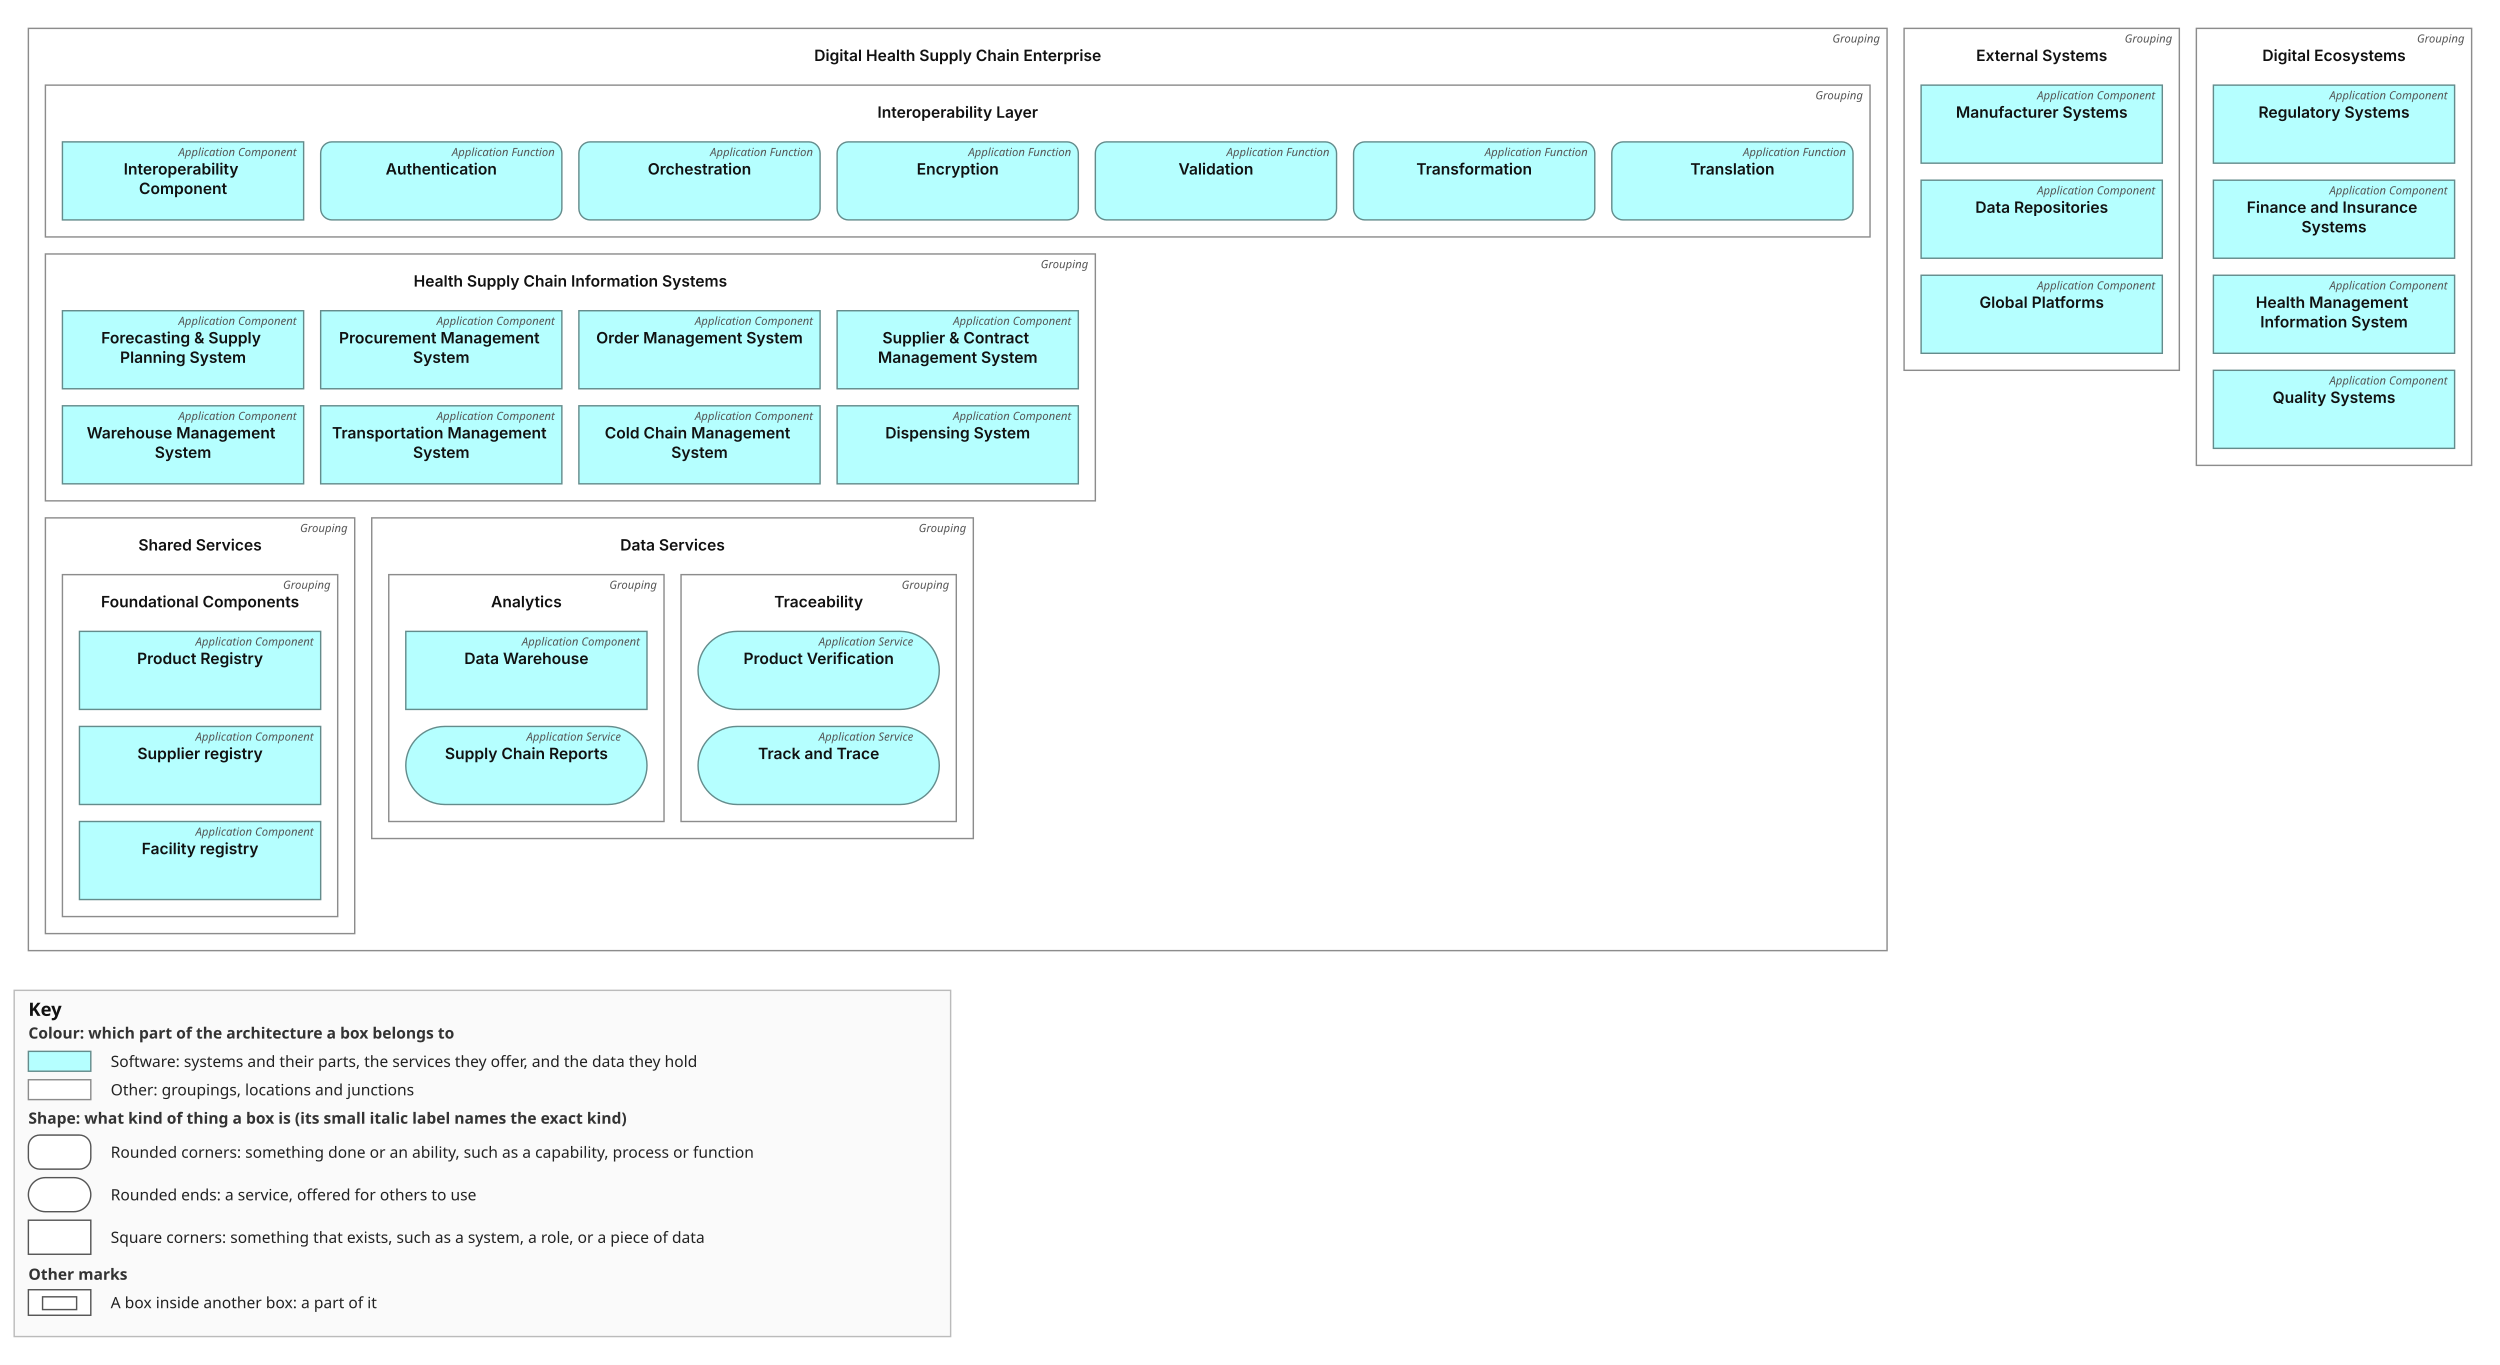
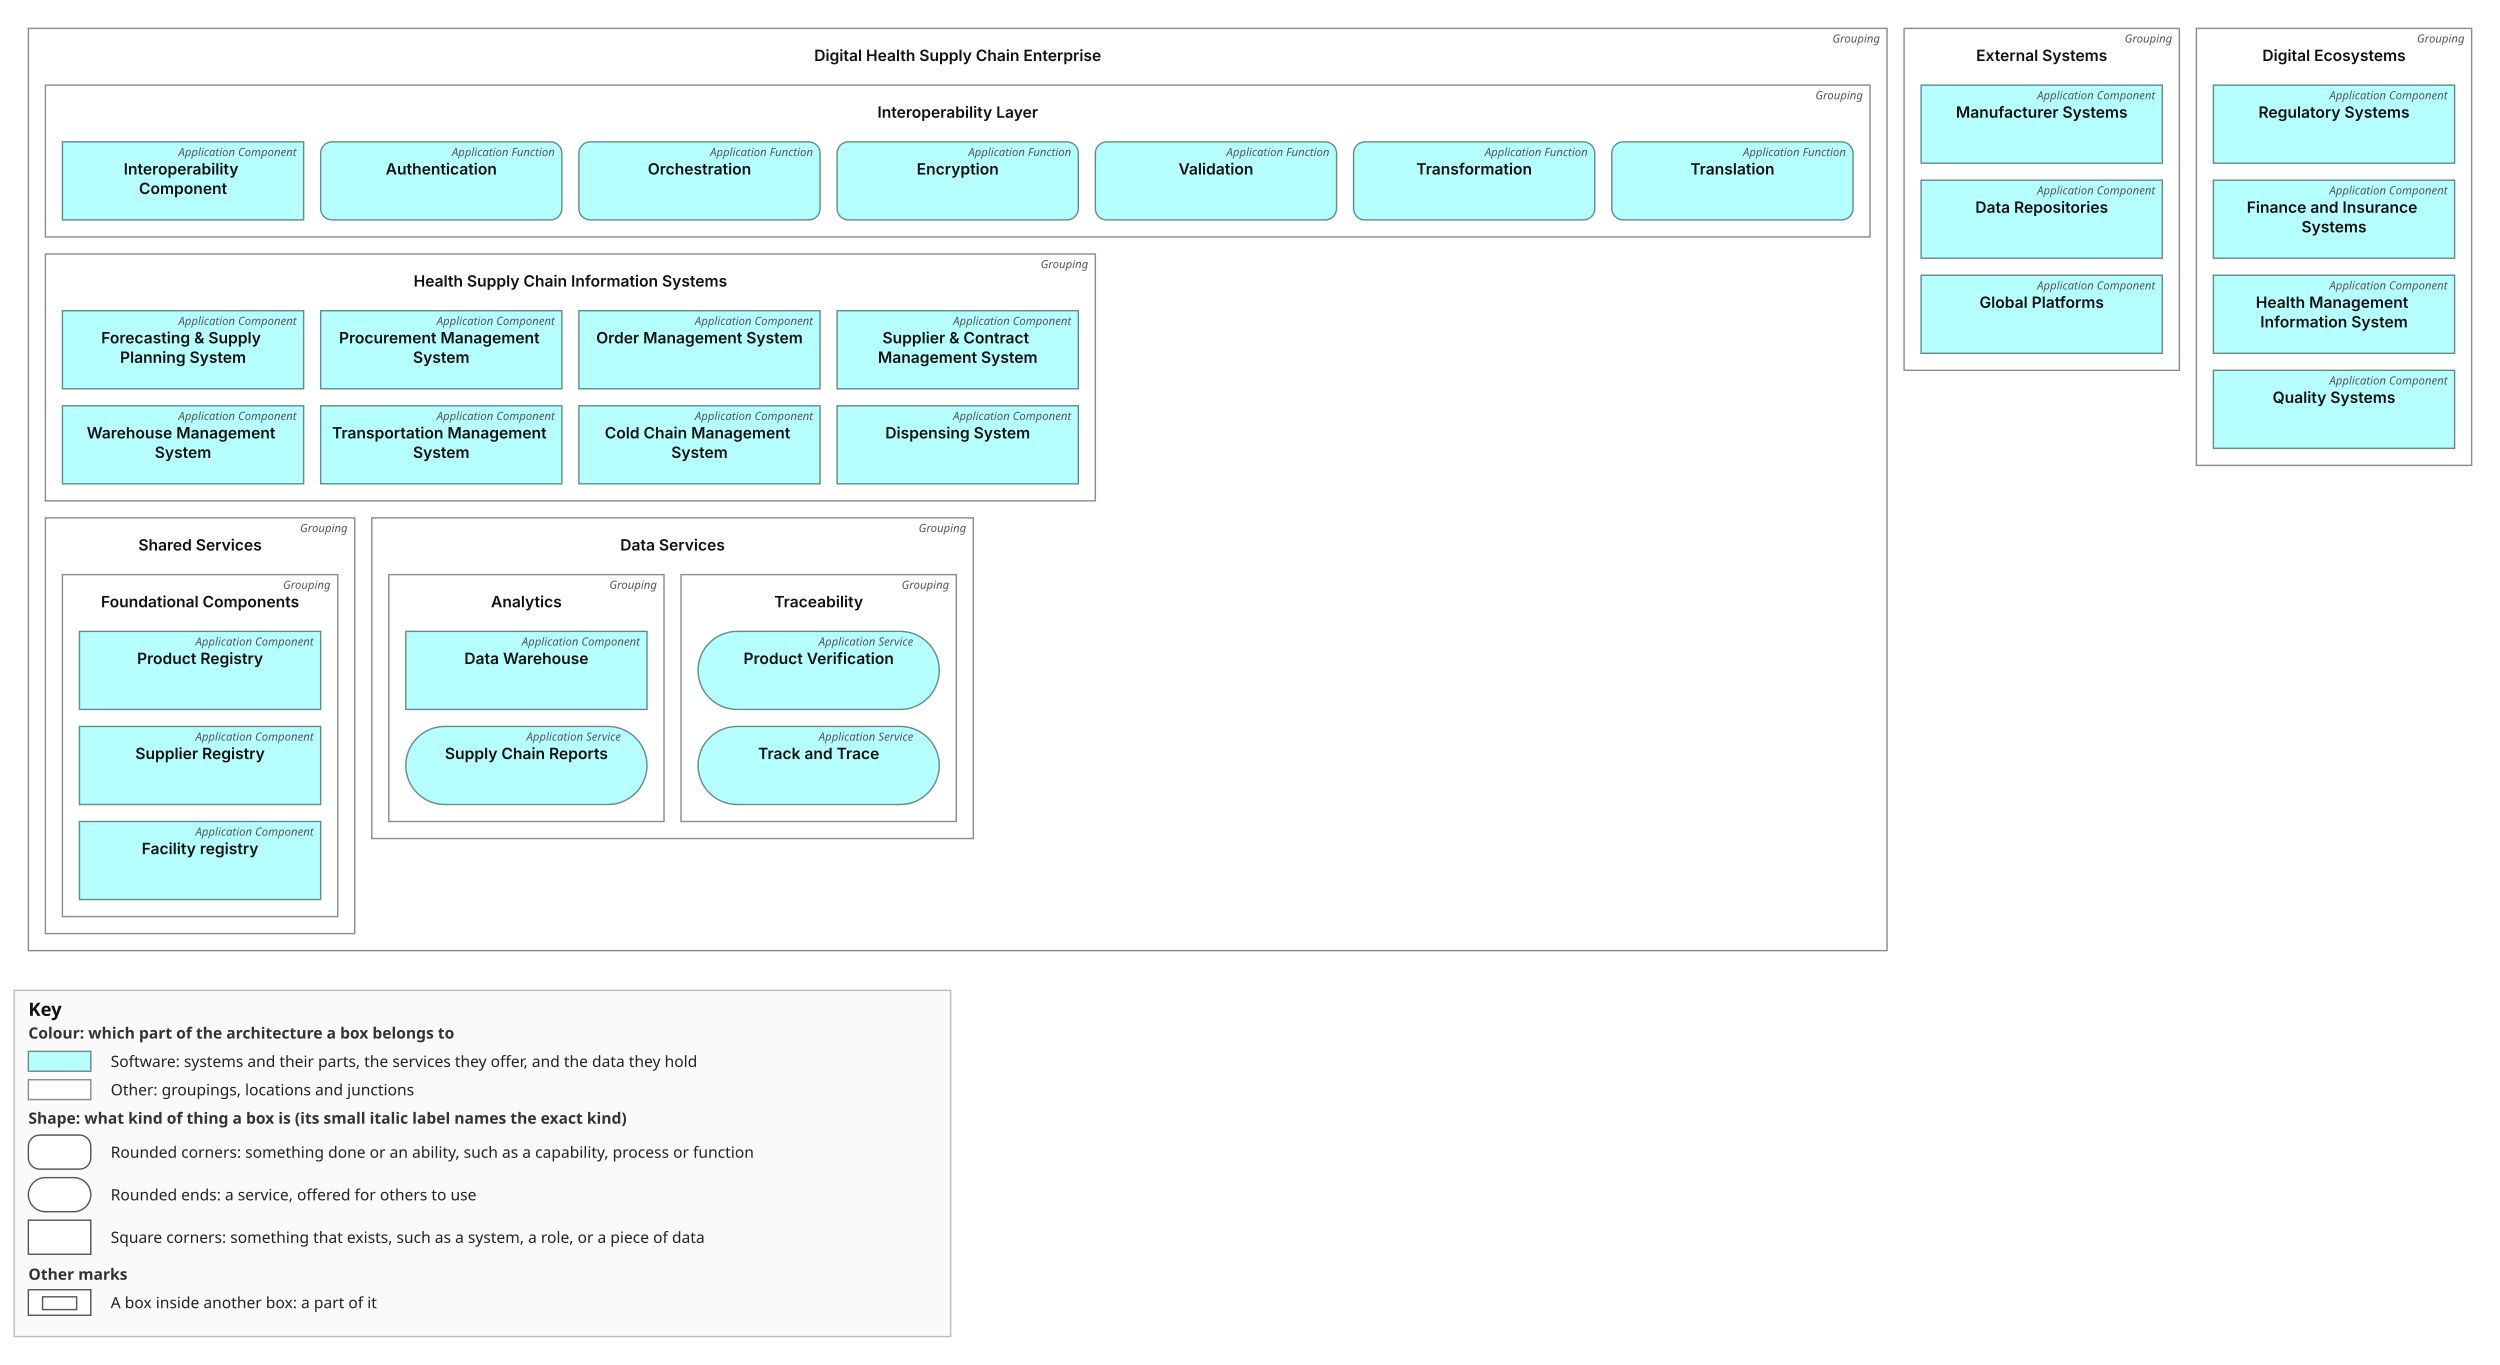
<svg xmlns="http://www.w3.org/2000/svg" viewBox="4 4 1762 962" width="1762" height="962" role="img" aria-labelledby="av-title">
  <style>
.av-name{font:600 11px system-ui,-apple-system,"Segoe UI",sans-serif;fill:#111}
.av-type{font:italic 8px system-ui,sans-serif;fill:#555}
.av-group{font:600 11px system-ui,sans-serif;fill:#333}
.av-note{font:10px system-ui,sans-serif;fill:#222}
.av-key{font:11px system-ui,sans-serif;fill:#222}
.av-keyh{font:600 11px system-ui,sans-serif;fill:#333}
.av-keyt{font:700 13px system-ui,sans-serif;fill:#111}
.av-rel{font:9px system-ui,sans-serif;fill:#333;paint-order:stroke;stroke:#fff;stroke-width:3px}
a:hover rect,a:hover polygon,a:focus rect,a:focus polygon{stroke:#06c;stroke-width:2.5}
</style>
  <defs>
    <marker id="arrow-open" viewBox="0 0 12 12" refX="11" refY="6" markerWidth="11" markerHeight="11" orient="auto-start-reverse" markerUnits="userSpaceOnUse">
      <path d="M1 1 L11 6 L1 11" fill="none" stroke="#333" stroke-width="1.3" />
    </marker>
    <marker id="arrow-filled" viewBox="0 0 12 12" refX="11" refY="6" markerWidth="11" markerHeight="11" orient="auto-start-reverse" markerUnits="userSpaceOnUse">
      <path d="M1 1 L11 6 L1 11 Z" fill="#333" />
    </marker>
    <marker id="arrow-small" viewBox="0 0 10 10" refX="9" refY="5" markerWidth="8" markerHeight="8" orient="auto-start-reverse" markerUnits="userSpaceOnUse">
      <path d="M1 1 L9 5 L1 9" fill="none" stroke="#333" stroke-width="1.2" />
    </marker>
    <marker id="triangle-hollow" viewBox="0 0 14 14" refX="13" refY="7" markerWidth="13" markerHeight="13" orient="auto-start-reverse" markerUnits="userSpaceOnUse">
      <path d="M1 1 L13 7 L1 13 Z" fill="#fff" stroke="#333" stroke-width="1.2" />
    </marker>
    <marker id="diamond-filled" viewBox="0 0 16 10" refX="1" refY="5" markerWidth="16" markerHeight="10" orient="auto-start-reverse" markerUnits="userSpaceOnUse">
      <path d="M1 5 L8 1 L15 5 L8 9 Z" fill="#333" />
    </marker>
    <marker id="diamond-hollow" viewBox="0 0 16 10" refX="1" refY="5" markerWidth="16" markerHeight="10" orient="auto-start-reverse" markerUnits="userSpaceOnUse">
      <path d="M1 5 L8 1 L15 5 L8 9 Z" fill="#fff" stroke="#333" stroke-width="1.2" />
    </marker>
    <marker id="dot" viewBox="0 0 8 8" refX="4" refY="4" markerWidth="7" markerHeight="7" orient="auto" markerUnits="userSpaceOnUse">
      <circle cx="4" cy="4" r="3.2" fill="#333" />
    </marker>
    <pattern id="missing" width="8" height="8" patternUnits="userSpaceOnUse" patternTransform="rotate(45)">
      <rect width="8" height="8" fill="#fff" />
      <line x1="0" y1="0" x2="0" y2="8" stroke="#d33" stroke-width="2" />
    </pattern>
  </defs>
  <rect x="4" y="4" width="1762" height="962" fill="#fff" />
  <a href="../../../en/dpi-h-ra/archimate/0.3.0-draft.1/elements/digital-health-supply-chain-enterprise/" target="_top">
    <rect x="24" y="24" width="1310" height="650" fill="#ffffff" stroke="#8c8c8c" stroke-width="1" />
    <text class="av-type" x="1329" y="34" text-anchor="end">Grouping</text>
    <text class="av-name" x="679" y="47" text-anchor="middle">
      <tspan x="679" dy="0">Digital Health Supply Chain Enterprise</tspan>
    </text>
  </a>
  <a href="../../../en/dpi-h-ra/archimate/0.3.0-draft.1/elements/interoperability-layer/" target="_top">
    <rect x="36" y="64" width="1286" height="107" fill="#ffffff" stroke="#8c8c8c" stroke-width="1" />
    <text class="av-type" x="1317" y="74" text-anchor="end">Grouping</text>
    <text class="av-name" x="679" y="87" text-anchor="middle">
      <tspan x="679" dy="0">Interoperability Layer</tspan>
    </text>
  </a>
  <a href="../../../en/dpi-h-ra/archimate/0.3.0-draft.1/elements/interoperability-component/" target="_top">
    <rect x="48" y="104" width="170" height="55" fill="#b5ffff" stroke="#648c8c" stroke-width="1" />
    <text class="av-type" x="213" y="114" text-anchor="end">Application Component</text>
    <text class="av-name" x="133" y="127" text-anchor="middle">
      <tspan x="133" dy="0">Interoperability</tspan>
      <tspan x="133" dy="13.75">Component</tspan>
    </text>
  </a>
  <a href="../../../en/dpi-h-ra/archimate/0.3.0-draft.1/elements/authentication/" target="_top">
    <rect x="230" y="104" width="170" height="55" rx="8" fill="#b5ffff" stroke="#648c8c" stroke-width="1" />
    <text class="av-type" x="395" y="114" text-anchor="end">Application Function</text>
    <text class="av-name" x="315" y="127" text-anchor="middle">
      <tspan x="315" dy="0">Authentication</tspan>
    </text>
  </a>
  <a href="../../../en/dpi-h-ra/archimate/0.3.0-draft.1/elements/orchestration/" target="_top">
    <rect x="412" y="104" width="170" height="55" rx="8" fill="#b5ffff" stroke="#648c8c" stroke-width="1" />
    <text class="av-type" x="577" y="114" text-anchor="end">Application Function</text>
    <text class="av-name" x="497" y="127" text-anchor="middle">
      <tspan x="497" dy="0">Orchestration</tspan>
    </text>
  </a>
  <a href="../../../en/dpi-h-ra/archimate/0.3.0-draft.1/elements/encryption/" target="_top">
    <rect x="594" y="104" width="170" height="55" rx="8" fill="#b5ffff" stroke="#648c8c" stroke-width="1" />
    <text class="av-type" x="759" y="114" text-anchor="end">Application Function</text>
    <text class="av-name" x="679" y="127" text-anchor="middle">
      <tspan x="679" dy="0">Encryption</tspan>
    </text>
  </a>
  <a href="../../../en/dpi-h-ra/archimate/0.3.0-draft.1/elements/validation/" target="_top">
    <rect x="776" y="104" width="170" height="55" rx="8" fill="#b5ffff" stroke="#648c8c" stroke-width="1" />
    <text class="av-type" x="941" y="114" text-anchor="end">Application Function</text>
    <text class="av-name" x="861" y="127" text-anchor="middle">
      <tspan x="861" dy="0">Validation</tspan>
    </text>
  </a>
  <a href="../../../en/dpi-h-ra/archimate/0.3.0-draft.1/elements/transformation/" target="_top">
    <rect x="958" y="104" width="170" height="55" rx="8" fill="#b5ffff" stroke="#648c8c" stroke-width="1" />
    <text class="av-type" x="1123" y="114" text-anchor="end">Application Function</text>
    <text class="av-name" x="1043" y="127" text-anchor="middle">
      <tspan x="1043" dy="0">Transformation</tspan>
    </text>
  </a>
  <a href="../../../en/dpi-h-ra/archimate/0.3.0-draft.1/elements/translation/" target="_top">
    <rect x="1140" y="104" width="170" height="55" rx="8" fill="#b5ffff" stroke="#648c8c" stroke-width="1" />
    <text class="av-type" x="1305" y="114" text-anchor="end">Application Function</text>
    <text class="av-name" x="1225" y="127" text-anchor="middle">
      <tspan x="1225" dy="0">Translation</tspan>
    </text>
  </a>
  <a href="../../../en/dpi-h-ra/archimate/0.3.0-draft.1/elements/health-supply-chain-information-systems/" target="_top">
    <rect x="36" y="183" width="740" height="174" fill="#ffffff" stroke="#8c8c8c" stroke-width="1" />
    <text class="av-type" x="771" y="193" text-anchor="end">Grouping</text>
    <text class="av-name" x="406" y="206" text-anchor="middle">
      <tspan x="406" dy="0">Health Supply Chain Information Systems</tspan>
    </text>
  </a>
  <a href="../../../en/dpi-h-ra/archimate/0.3.0-draft.1/elements/forecasting-supply-planning-system/" target="_top">
    <rect x="48" y="223" width="170" height="55" fill="#b5ffff" stroke="#648c8c" stroke-width="1" />
    <text class="av-type" x="213" y="233" text-anchor="end">Application Component</text>
    <text class="av-name" x="133" y="246" text-anchor="middle">
      <tspan x="133" dy="0">Forecasting &amp; Supply</tspan>
      <tspan x="133" dy="13.75">Planning System</tspan>
    </text>
  </a>
  <a href="../../../en/dpi-h-ra/archimate/0.3.0-draft.1/elements/procurement-management-system/" target="_top">
    <rect x="230" y="223" width="170" height="55" fill="#b5ffff" stroke="#648c8c" stroke-width="1" />
    <text class="av-type" x="395" y="233" text-anchor="end">Application Component</text>
    <text class="av-name" x="315" y="246" text-anchor="middle">
      <tspan x="315" dy="0">Procurement Management</tspan>
      <tspan x="315" dy="13.75">System</tspan>
    </text>
  </a>
  <a href="../../../en/dpi-h-ra/archimate/0.3.0-draft.1/elements/order-management-system/" target="_top">
    <rect x="412" y="223" width="170" height="55" fill="#b5ffff" stroke="#648c8c" stroke-width="1" />
    <text class="av-type" x="577" y="233" text-anchor="end">Application Component</text>
    <text class="av-name" x="497" y="246" text-anchor="middle">
      <tspan x="497" dy="0">Order Management System</tspan>
    </text>
  </a>
  <a href="../../../en/dpi-h-ra/archimate/0.3.0-draft.1/elements/supplier-contract-management-system/" target="_top">
    <rect x="594" y="223" width="170" height="55" fill="#b5ffff" stroke="#648c8c" stroke-width="1" />
    <text class="av-type" x="759" y="233" text-anchor="end">Application Component</text>
    <text class="av-name" x="679" y="246" text-anchor="middle">
      <tspan x="679" dy="0">Supplier &amp; Contract</tspan>
      <tspan x="679" dy="13.75">Management System</tspan>
    </text>
  </a>
  <a href="../../../en/dpi-h-ra/archimate/0.3.0-draft.1/elements/warehouse-management-system/" target="_top">
    <rect x="48" y="290" width="170" height="55" fill="#b5ffff" stroke="#648c8c" stroke-width="1" />
    <text class="av-type" x="213" y="300" text-anchor="end">Application Component</text>
    <text class="av-name" x="133" y="313" text-anchor="middle">
      <tspan x="133" dy="0">Warehouse Management</tspan>
      <tspan x="133" dy="13.75">System</tspan>
    </text>
  </a>
  <a href="../../../en/dpi-h-ra/archimate/0.3.0-draft.1/elements/transportation-management-system/" target="_top">
    <rect x="230" y="290" width="170" height="55" fill="#b5ffff" stroke="#648c8c" stroke-width="1" />
    <text class="av-type" x="395" y="300" text-anchor="end">Application Component</text>
    <text class="av-name" x="315" y="313" text-anchor="middle">
      <tspan x="315" dy="0">Transportation Management</tspan>
      <tspan x="315" dy="13.75">System</tspan>
    </text>
  </a>
  <a href="../../../en/dpi-h-ra/archimate/0.3.0-draft.1/elements/cold-chain-management-system/" target="_top">
    <rect x="412" y="290" width="170" height="55" fill="#b5ffff" stroke="#648c8c" stroke-width="1" />
    <text class="av-type" x="577" y="300" text-anchor="end">Application Component</text>
    <text class="av-name" x="497" y="313" text-anchor="middle">
      <tspan x="497" dy="0">Cold Chain Management</tspan>
      <tspan x="497" dy="13.75">System</tspan>
    </text>
  </a>
  <a href="../../../en/dpi-h-ra/archimate/0.3.0-draft.1/elements/dispensing-system/" target="_top">
    <rect x="594" y="290" width="170" height="55" fill="#b5ffff" stroke="#648c8c" stroke-width="1" />
    <text class="av-type" x="759" y="300" text-anchor="end">Application Component</text>
    <text class="av-name" x="679" y="313" text-anchor="middle">
      <tspan x="679" dy="0">Dispensing System</tspan>
    </text>
  </a>
  <a href="../../../en/dpi-h-ra/archimate/0.3.0-draft.1/elements/shared-services/" target="_top">
    <rect x="36" y="369" width="218" height="293" fill="#ffffff" stroke="#8c8c8c" stroke-width="1" />
    <text class="av-type" x="249" y="379" text-anchor="end">Grouping</text>
    <text class="av-name" x="145" y="392" text-anchor="middle">
      <tspan x="145" dy="0">Shared Services</tspan>
    </text>
  </a>
  <a href="../../../en/dpi-h-ra/archimate/0.3.0-draft.1/elements/foundational-components/" target="_top">
    <rect x="48" y="409" width="194" height="241" fill="#ffffff" stroke="#8c8c8c" stroke-width="1" />
    <text class="av-type" x="237" y="419" text-anchor="end">Grouping</text>
    <text class="av-name" x="145" y="432" text-anchor="middle">
      <tspan x="145" dy="0">Foundational Components</tspan>
    </text>
  </a>
  <a href="../../../en/dpi-h-ra/archimate/0.3.0-draft.1/elements/product-registry/" target="_top">
    <rect x="60" y="449" width="170" height="55" fill="#b5ffff" stroke="#648c8c" stroke-width="1" />
    <text class="av-type" x="225" y="459" text-anchor="end">Application Component</text>
    <text class="av-name" x="145" y="472" text-anchor="middle">
      <tspan x="145" dy="0">Product Registry</tspan>
    </text>
  </a>
  <a href="../../../en/dpi-h-ra/archimate/0.3.0-draft.1/elements/supplier-registry/" target="_top">
    <rect x="60" y="516" width="170" height="55" fill="#b5ffff" stroke="#648c8c" stroke-width="1" />
    <text class="av-type" x="225" y="526" text-anchor="end">Application Component</text>
    <text class="av-name" x="145" y="539" text-anchor="middle">
-       <tspan x="145" dy="0">Supplier registry</tspan>
+       <tspan x="145" dy="0">Supplier Registry</tspan>
    </text>
  </a>
  <a href="../../../en/dpi-h-ra/archimate/0.3.0-draft.1/elements/facility-registry/" target="_top">
    <rect x="60" y="583" width="170" height="55" fill="#b5ffff" stroke="#648c8c" stroke-width="1" />
    <text class="av-type" x="225" y="593" text-anchor="end">Application Component</text>
    <text class="av-name" x="145" y="606" text-anchor="middle">
      <tspan x="145" dy="0">Facility registry</tspan>
    </text>
  </a>
  <a href="../../../en/dpi-h-ra/archimate/0.3.0-draft.1/elements/data-services/" target="_top">
    <rect x="266" y="369" width="424" height="226" fill="#ffffff" stroke="#8c8c8c" stroke-width="1" />
    <text class="av-type" x="685" y="379" text-anchor="end">Grouping</text>
    <text class="av-name" x="478" y="392" text-anchor="middle">
      <tspan x="478" dy="0">Data Services</tspan>
    </text>
  </a>
  <a href="../../../en/dpi-h-ra/archimate/0.3.0-draft.1/elements/analytics/" target="_top">
    <rect x="278" y="409" width="194" height="174" fill="#ffffff" stroke="#8c8c8c" stroke-width="1" />
    <text class="av-type" x="467" y="419" text-anchor="end">Grouping</text>
    <text class="av-name" x="375" y="432" text-anchor="middle">
      <tspan x="375" dy="0">Analytics</tspan>
    </text>
  </a>
  <a href="../../../en/dpi-h-ra/archimate/0.3.0-draft.1/elements/data-warehouse/" target="_top">
    <rect x="290" y="449" width="170" height="55" fill="#b5ffff" stroke="#648c8c" stroke-width="1" />
    <text class="av-type" x="455" y="459" text-anchor="end">Application Component</text>
    <text class="av-name" x="375" y="472" text-anchor="middle">
      <tspan x="375" dy="0">Data Warehouse</tspan>
    </text>
  </a>
  <a href="../../../en/dpi-h-ra/archimate/0.3.0-draft.1/elements/supply-chain-reports/" target="_top">
    <rect x="290" y="516" width="170" height="55" rx="27.5" fill="#b5ffff" stroke="#648c8c" stroke-width="1" />
    <text class="av-type" x="441.667" y="526" text-anchor="end">Application Service</text>
    <text class="av-name" x="375" y="539" text-anchor="middle">
      <tspan x="375" dy="0">Supply Chain Reports</tspan>
    </text>
  </a>
  <a href="../../../en/dpi-h-ra/archimate/0.3.0-draft.1/elements/traceability-65d5/" target="_top">
    <rect x="484" y="409" width="194" height="174" fill="#ffffff" stroke="#8c8c8c" stroke-width="1" />
    <text class="av-type" x="673" y="419" text-anchor="end">Grouping</text>
    <text class="av-name" x="581" y="432" text-anchor="middle">
      <tspan x="581" dy="0">Traceability</tspan>
    </text>
  </a>
  <a href="../../../en/dpi-h-ra/archimate/0.3.0-draft.1/elements/product-verification/" target="_top">
    <rect x="496" y="449" width="170" height="55" rx="27.5" fill="#b5ffff" stroke="#648c8c" stroke-width="1" />
    <text class="av-type" x="647.667" y="459" text-anchor="end">Application Service</text>
    <text class="av-name" x="581" y="472" text-anchor="middle">
      <tspan x="581" dy="0">Product Verification</tspan>
    </text>
  </a>
  <a href="../../../en/dpi-h-ra/archimate/0.3.0-draft.1/elements/track-and-trace/" target="_top">
    <rect x="496" y="516" width="170" height="55" rx="27.5" fill="#b5ffff" stroke="#648c8c" stroke-width="1" />
    <text class="av-type" x="647.667" y="526" text-anchor="end">Application Service</text>
    <text class="av-name" x="581" y="539" text-anchor="middle">
      <tspan x="581" dy="0">Track and Trace</tspan>
    </text>
  </a>
  <a href="../../../en/dpi-h-ra/archimate/0.3.0-draft.1/elements/external-systems/" target="_top">
    <rect x="1346" y="24" width="194" height="241" fill="#ffffff" stroke="#8c8c8c" stroke-width="1" />
    <text class="av-type" x="1535" y="34" text-anchor="end">Grouping</text>
    <text class="av-name" x="1443" y="47" text-anchor="middle">
      <tspan x="1443" dy="0">External Systems</tspan>
    </text>
  </a>
  <a href="../../../en/dpi-h-ra/archimate/0.3.0-draft.1/elements/manufacturer-systems/" target="_top">
    <rect x="1358" y="64" width="170" height="55" fill="#b5ffff" stroke="#648c8c" stroke-width="1" />
    <text class="av-type" x="1523" y="74" text-anchor="end">Application Component</text>
    <text class="av-name" x="1443" y="87" text-anchor="middle">
      <tspan x="1443" dy="0">Manufacturer Systems</tspan>
    </text>
  </a>
  <a href="../../../en/dpi-h-ra/archimate/0.3.0-draft.1/elements/data-repositories/" target="_top">
    <rect x="1358" y="131" width="170" height="55" fill="#b5ffff" stroke="#648c8c" stroke-width="1" />
    <text class="av-type" x="1523" y="141" text-anchor="end">Application Component</text>
    <text class="av-name" x="1443" y="154" text-anchor="middle">
      <tspan x="1443" dy="0">Data Repositories</tspan>
    </text>
  </a>
  <a href="../../../en/dpi-h-ra/archimate/0.3.0-draft.1/elements/global-platforms/" target="_top">
    <rect x="1358" y="198" width="170" height="55" fill="#b5ffff" stroke="#648c8c" stroke-width="1" />
    <text class="av-type" x="1523" y="208" text-anchor="end">Application Component</text>
    <text class="av-name" x="1443" y="221" text-anchor="middle">
      <tspan x="1443" dy="0">Global Platforms</tspan>
    </text>
  </a>
  <a href="../../../en/dpi-h-ra/archimate/0.3.0-draft.1/elements/digital-ecosystems/" target="_top">
    <rect x="1552" y="24" width="194" height="308" fill="#ffffff" stroke="#8c8c8c" stroke-width="1" />
    <text class="av-type" x="1741" y="34" text-anchor="end">Grouping</text>
    <text class="av-name" x="1649" y="47" text-anchor="middle">
      <tspan x="1649" dy="0">Digital Ecosystems</tspan>
    </text>
  </a>
  <a href="../../../en/dpi-h-ra/archimate/0.3.0-draft.1/elements/regulatory-systems/" target="_top">
    <rect x="1564" y="64" width="170" height="55" fill="#b5ffff" stroke="#648c8c" stroke-width="1" />
    <text class="av-type" x="1729" y="74" text-anchor="end">Application Component</text>
    <text class="av-name" x="1649" y="87" text-anchor="middle">
      <tspan x="1649" dy="0">Regulatory Systems</tspan>
    </text>
  </a>
  <a href="../../../en/dpi-h-ra/archimate/0.3.0-draft.1/elements/finance-and-insurance-systems/" target="_top">
    <rect x="1564" y="131" width="170" height="55" fill="#b5ffff" stroke="#648c8c" stroke-width="1" />
    <text class="av-type" x="1729" y="141" text-anchor="end">Application Component</text>
    <text class="av-name" x="1649" y="154" text-anchor="middle">
      <tspan x="1649" dy="0">Finance and Insurance</tspan>
      <tspan x="1649" dy="13.75">Systems</tspan>
    </text>
  </a>
  <a href="../../../en/dpi-h-ra/archimate/0.3.0-draft.1/elements/health-management-information-system/" target="_top">
    <rect x="1564" y="198" width="170" height="55" fill="#b5ffff" stroke="#648c8c" stroke-width="1" />
    <text class="av-type" x="1729" y="208" text-anchor="end">Application Component</text>
    <text class="av-name" x="1649" y="221" text-anchor="middle">
      <tspan x="1649" dy="0">Health Management</tspan>
      <tspan x="1649" dy="13.75">Information System</tspan>
    </text>
  </a>
  <a href="../../../en/dpi-h-ra/archimate/0.3.0-draft.1/elements/quality-systems/" target="_top">
    <rect x="1564" y="265" width="170" height="55" fill="#b5ffff" stroke="#648c8c" stroke-width="1" />
    <text class="av-type" x="1729" y="275" text-anchor="end">Application Component</text>
    <text class="av-name" x="1649" y="288" text-anchor="middle">
      <tspan x="1649" dy="0">Quality Systems</tspan>
    </text>
  </a>
  <g class="av-legend">
    <rect x="14" y="702" width="660" height="244" fill="#fafafa" stroke="#bbb" />
    <text class="av-keyt" x="24" y="720">Key</text>
    <text class="av-keyh" x="24" y="736">Colour: which part of the architecture a box belongs to</text>
    <rect x="24" y="745" width="44" height="14" fill="#b5ffff" stroke="#648c8c" />
    <text class="av-key" x="82" y="756">Software: systems and their parts, the services they offer, and the data they hold</text>
    <rect x="24" y="765" width="44" height="14" fill="#ffffff" stroke="#8c8c8c" />
    <text class="av-key" x="82" y="776">Other: groupings, locations and junctions</text>
    <text class="av-keyh" x="24" y="796">Shape: what kind of thing a box is (its small italic label names the exact kind)</text>
    <rect x="24" y="804" width="44" height="24" rx="8" fill="#fff" stroke="#555" />
    <text class="av-key" x="82" y="820">Rounded corners: something done or an ability, such as a capability, process or function</text>
    <rect x="24" y="834" width="44" height="24" rx="12" fill="#fff" stroke="#555" />
    <text class="av-key" x="82" y="850">Rounded ends: a service, offered for others to use</text>
    <rect x="24" y="864" width="44" height="24" fill="#fff" stroke="#555" />
    <text class="av-key" x="82" y="880">Square corners: something that exists, such as a system, a role, or a piece of data</text>
    <text class="av-keyh" x="24" y="906">Other marks</text>
    <rect x="24" y="913" width="44" height="18" fill="#fff" stroke="#555" />
    <rect x="34" y="918" width="24" height="9" fill="#fff" stroke="#555" />
    <text class="av-key" x="82" y="926">A box inside another box: a part of it</text>
  </g>
</svg>
